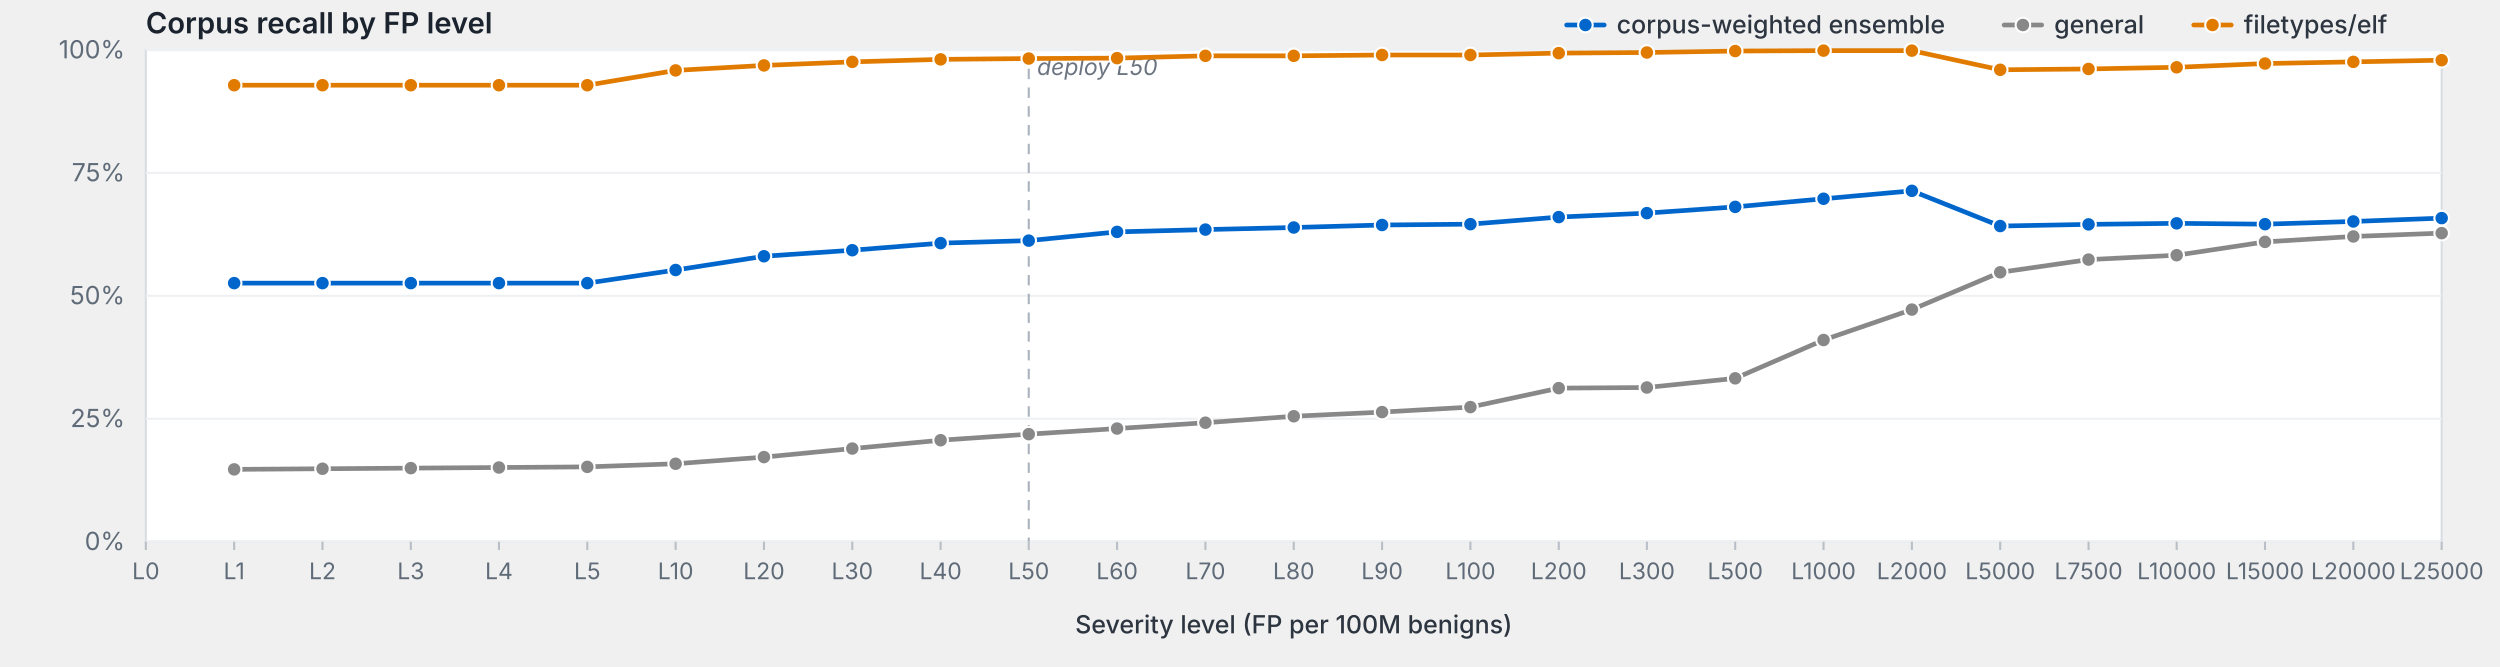
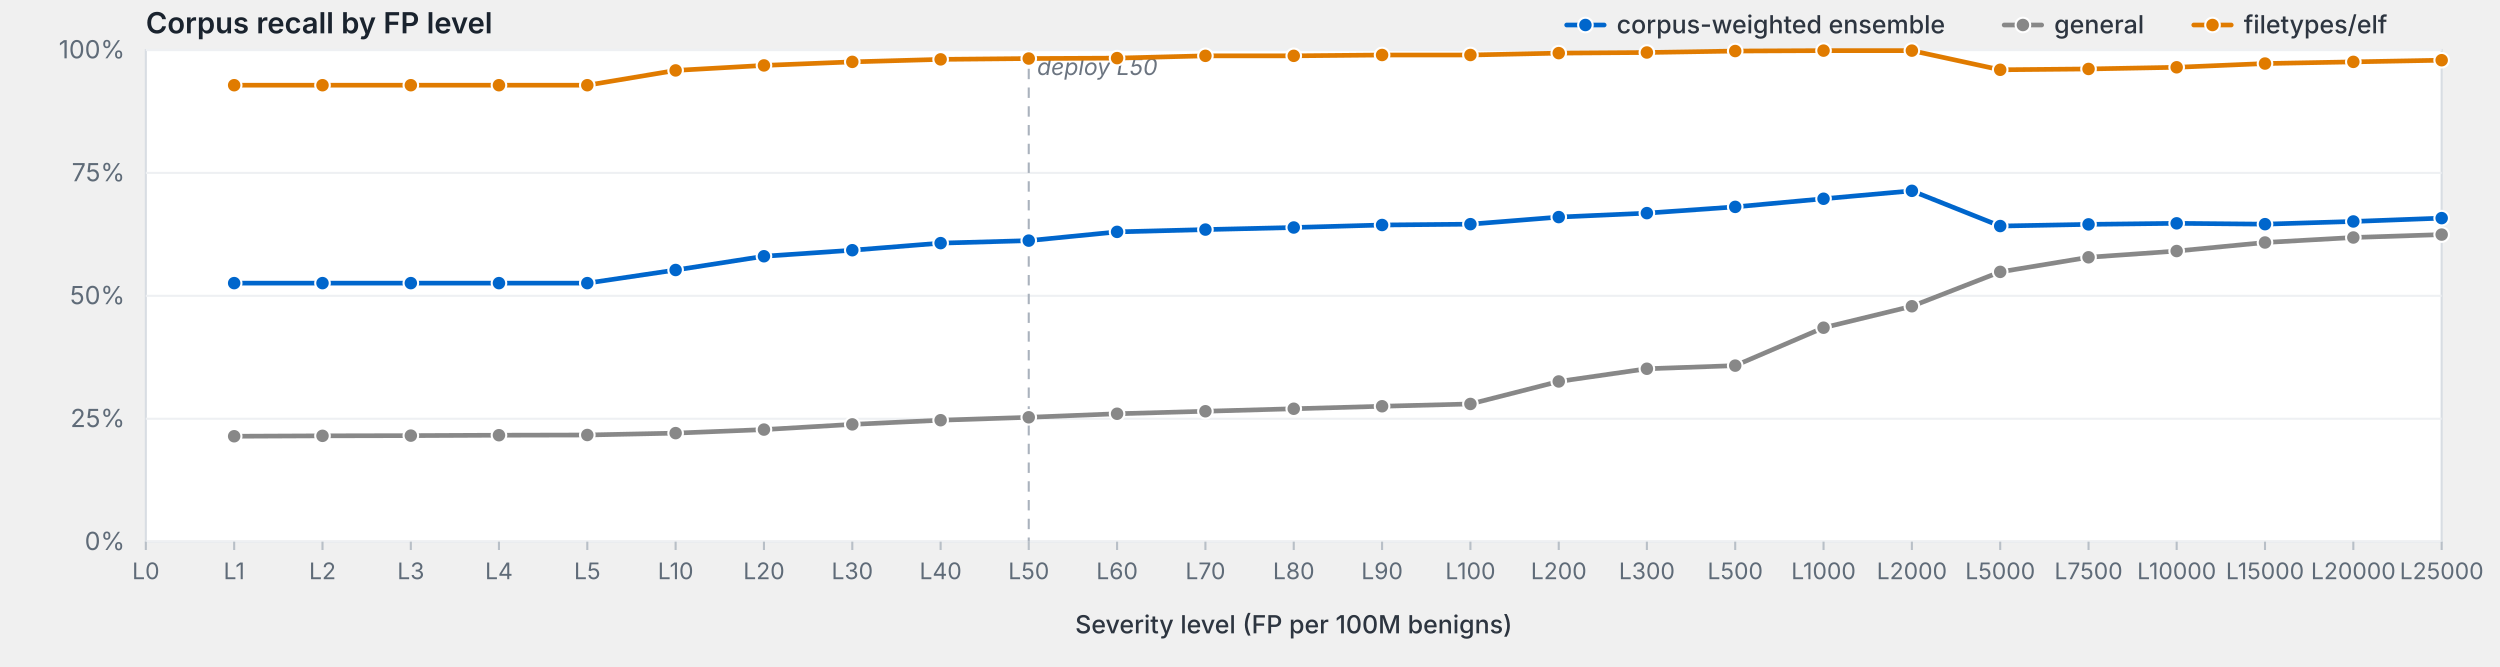
<svg xmlns="http://www.w3.org/2000/svg" viewBox="0 0 1200 320" width="1200" height="320" preserveAspectRatio="xMidYMid meet" role="img" aria-label="Corpus recall by FP level">
  <style>svg { background: #fdfdfd; }.frame { fill: #fff; stroke: #d8dde3; stroke-width: 1; }.grid { stroke: #eef0f3; stroke-width: 1; }.tick { stroke: #b8bfc7; stroke-width: 1; }.axis-label { fill: #5f6b78; font-family: -apple-system, BlinkMacSystemFont, "Segoe UI", system-ui, sans-serif; font-size: 12px; }.x-label { fill: #5f6b78; font-family: -apple-system, BlinkMacSystemFont, "Segoe UI", system-ui, sans-serif; font-size: 11px; }.axis-title { fill: #2d3540; font-family: -apple-system, BlinkMacSystemFont, "Segoe UI", system-ui, sans-serif; font-size: 12px; font-weight: 500; }.title { fill: #1a232e; font-family: -apple-system, BlinkMacSystemFont, "Segoe UI", system-ui, sans-serif; font-size: 14px; font-weight: 600; }.deploy-marker { stroke: #aab2bd; stroke-width: 1; stroke-dasharray: 5,4; }.deploy-label { fill: #6b7480; font-family: -apple-system, BlinkMacSystemFont, "Segoe UI", system-ui, sans-serif; font-size: 11px; font-style: italic; }.curve { fill: none; stroke-width: 2.25; stroke-linejoin: round; stroke-linecap: round; }.marker { stroke: #fff; stroke-width: 1; }.legend-text { fill: #2d3540; font-family: -apple-system, BlinkMacSystemFont, "Segoe UI", system-ui, sans-serif; font-size: 12px; font-weight: 500; }</style>
  <text class="title" x="70" y="16">Corpus recall by FP level</text>
  <rect class="frame" x="70" y="24" width="1102" height="236" />
  <line class="grid" x1="70" y1="260.0" x2="1172" y2="260.0" />
  <text class="axis-label" x="60" y="264.0" text-anchor="end">0%</text>
  <line class="grid" x1="70" y1="201.0" x2="1172" y2="201.0" />
  <text class="axis-label" x="60" y="205.0" text-anchor="end">25%</text>
  <line class="grid" x1="70" y1="142.0" x2="1172" y2="142.0" />
  <text class="axis-label" x="60" y="146.0" text-anchor="end">50%</text>
  <line class="grid" x1="70" y1="83.0" x2="1172" y2="83.0" />
  <text class="axis-label" x="60" y="87.0" text-anchor="end">75%</text>
  <line class="grid" x1="70" y1="24.0" x2="1172" y2="24.0" />
  <text class="axis-label" x="60" y="28.0" text-anchor="end">100%</text>
  <line class="deploy-marker" x1="493.8" y1="24" x2="493.8" y2="260" />
  <text class="deploy-label" x="497.8" y="36" text-anchor="start">deploy L50</text>
  <line class="tick" x1="70.0" y1="260" x2="70.0" y2="264" />
  <text class="x-label" x="70.0" y="278" text-anchor="middle">L0</text>
  <line class="tick" x1="112.4" y1="260" x2="112.4" y2="264" />
  <text class="x-label" x="112.4" y="278" text-anchor="middle">L1</text>
  <line class="tick" x1="154.8" y1="260" x2="154.8" y2="264" />
  <text class="x-label" x="154.8" y="278" text-anchor="middle">L2</text>
  <line class="tick" x1="197.2" y1="260" x2="197.2" y2="264" />
  <text class="x-label" x="197.2" y="278" text-anchor="middle">L3</text>
  <line class="tick" x1="239.5" y1="260" x2="239.5" y2="264" />
  <text class="x-label" x="239.5" y="278" text-anchor="middle">L4</text>
  <line class="tick" x1="281.9" y1="260" x2="281.9" y2="264" />
  <text class="x-label" x="281.9" y="278" text-anchor="middle">L5</text>
  <line class="tick" x1="324.3" y1="260" x2="324.3" y2="264" />
  <text class="x-label" x="324.3" y="278" text-anchor="middle">L10</text>
  <line class="tick" x1="366.7" y1="260" x2="366.7" y2="264" />
  <text class="x-label" x="366.7" y="278" text-anchor="middle">L20</text>
  <line class="tick" x1="409.1" y1="260" x2="409.1" y2="264" />
  <text class="x-label" x="409.1" y="278" text-anchor="middle">L30</text>
  <line class="tick" x1="451.5" y1="260" x2="451.5" y2="264" />
  <text class="x-label" x="451.5" y="278" text-anchor="middle">L40</text>
  <line class="tick" x1="493.8" y1="260" x2="493.8" y2="264" />
  <text class="x-label" x="493.8" y="278" text-anchor="middle">L50</text>
  <line class="tick" x1="536.2" y1="260" x2="536.2" y2="264" />
  <text class="x-label" x="536.2" y="278" text-anchor="middle">L60</text>
  <line class="tick" x1="578.6" y1="260" x2="578.6" y2="264" />
  <text class="x-label" x="578.6" y="278" text-anchor="middle">L70</text>
  <line class="tick" x1="621.0" y1="260" x2="621.0" y2="264" />
  <text class="x-label" x="621.0" y="278" text-anchor="middle">L80</text>
  <line class="tick" x1="663.4" y1="260" x2="663.4" y2="264" />
  <text class="x-label" x="663.4" y="278" text-anchor="middle">L90</text>
  <line class="tick" x1="705.8" y1="260" x2="705.8" y2="264" />
  <text class="x-label" x="705.8" y="278" text-anchor="middle">L100</text>
  <line class="tick" x1="748.2" y1="260" x2="748.2" y2="264" />
  <text class="x-label" x="748.2" y="278" text-anchor="middle">L200</text>
  <line class="tick" x1="790.5" y1="260" x2="790.5" y2="264" />
  <text class="x-label" x="790.5" y="278" text-anchor="middle">L300</text>
  <line class="tick" x1="832.9" y1="260" x2="832.9" y2="264" />
  <text class="x-label" x="832.9" y="278" text-anchor="middle">L500</text>
  <line class="tick" x1="875.3" y1="260" x2="875.3" y2="264" />
  <text class="x-label" x="875.3" y="278" text-anchor="middle">L1000</text>
  <line class="tick" x1="917.7" y1="260" x2="917.7" y2="264" />
  <text class="x-label" x="917.7" y="278" text-anchor="middle">L2000</text>
  <line class="tick" x1="960.1" y1="260" x2="960.1" y2="264" />
  <text class="x-label" x="960.1" y="278" text-anchor="middle">L5000</text>
  <line class="tick" x1="1002.5" y1="260" x2="1002.5" y2="264" />
  <text class="x-label" x="1002.5" y="278" text-anchor="middle">L7500</text>
  <line class="tick" x1="1044.8" y1="260" x2="1044.8" y2="264" />
  <text class="x-label" x="1044.8" y="278" text-anchor="middle">L10000</text>
  <line class="tick" x1="1087.2" y1="260" x2="1087.2" y2="264" />
  <text class="x-label" x="1087.2" y="278" text-anchor="middle">L15000</text>
  <line class="tick" x1="1129.6" y1="260" x2="1129.6" y2="264" />
  <text class="x-label" x="1129.6" y="278" text-anchor="middle">L20000</text>
  <line class="tick" x1="1172.0" y1="260" x2="1172.0" y2="264" />
  <text class="x-label" x="1172.0" y="278" text-anchor="middle">L25000</text>
  <text class="axis-title" x="621.0" y="304" text-anchor="middle">Severity level (FP per 100M benigns)</text>
  <path class="curve" d="M112.4,135.9 L154.8,135.9 L197.2,135.9 L239.5,135.9 L281.9,135.9 L324.3,129.6 L366.7,123.0 L409.1,120.1 L451.5,116.7 L493.8,115.5 L536.2,111.3 L578.6,110.2 L621.0,109.2 L663.4,108.0 L705.8,107.6 L748.2,104.2 L790.5,102.3 L832.9,99.3 L875.3,95.4 L917.7,91.6 L960.1,108.5 L1002.5,107.7 L1044.8,107.2 L1087.2,107.6 L1129.6,106.3 L1172.0,104.7" stroke="#06c" />
  <circle class="marker" cx="112.4" cy="135.9" r="3.5" fill="#06c" />
  <circle class="marker" cx="154.8" cy="135.9" r="3.5" fill="#06c" />
  <circle class="marker" cx="197.2" cy="135.9" r="3.5" fill="#06c" />
  <circle class="marker" cx="239.5" cy="135.9" r="3.5" fill="#06c" />
  <circle class="marker" cx="281.9" cy="135.9" r="3.5" fill="#06c" />
  <circle class="marker" cx="324.3" cy="129.6" r="3.5" fill="#06c" />
  <circle class="marker" cx="366.7" cy="123.0" r="3.5" fill="#06c" />
  <circle class="marker" cx="409.1" cy="120.1" r="3.5" fill="#06c" />
  <circle class="marker" cx="451.5" cy="116.7" r="3.5" fill="#06c" />
  <circle class="marker" cx="493.8" cy="115.5" r="3.5" fill="#06c" />
  <circle class="marker" cx="536.2" cy="111.3" r="3.5" fill="#06c" />
  <circle class="marker" cx="578.6" cy="110.2" r="3.5" fill="#06c" />
  <circle class="marker" cx="621.0" cy="109.2" r="3.5" fill="#06c" />
  <circle class="marker" cx="663.4" cy="108.0" r="3.5" fill="#06c" />
  <circle class="marker" cx="705.8" cy="107.6" r="3.5" fill="#06c" />
  <circle class="marker" cx="748.2" cy="104.2" r="3.5" fill="#06c" />
  <circle class="marker" cx="790.5" cy="102.3" r="3.5" fill="#06c" />
  <circle class="marker" cx="832.9" cy="99.3" r="3.5" fill="#06c" />
  <circle class="marker" cx="875.3" cy="95.4" r="3.5" fill="#06c" />
  <circle class="marker" cx="917.7" cy="91.6" r="3.5" fill="#06c" />
  <circle class="marker" cx="960.1" cy="108.5" r="3.5" fill="#06c" />
  <circle class="marker" cx="1002.5" cy="107.7" r="3.5" fill="#06c" />
  <circle class="marker" cx="1044.8" cy="107.2" r="3.5" fill="#06c" />
  <circle class="marker" cx="1087.2" cy="107.6" r="3.5" fill="#06c" />
  <circle class="marker" cx="1129.6" cy="106.3" r="3.5" fill="#06c" />
  <circle class="marker" cx="1172.0" cy="104.7" r="3.5" fill="#06c" />
-   <path class="curve" d="M112.4,225.3 L154.8,225.0 L197.2,224.7 L239.5,224.4 L281.9,224.1 L324.3,222.6 L366.7,219.4 L409.1,215.3 L451.5,211.3 L493.8,208.4 L536.2,205.7 L578.6,202.9 L621.0,199.8 L663.4,197.8 L705.8,195.4 L748.2,186.3 L790.5,186.0 L832.9,181.6 L875.3,163.2 L917.7,148.6 L960.1,130.7 L1002.5,124.6 L1044.8,122.5 L1087.2,116.1 L1129.6,113.5 L1172.0,111.9" stroke="#888" />
-   <circle class="marker" cx="112.4" cy="225.3" r="3.5" fill="#888" />
-   <circle class="marker" cx="154.8" cy="225.0" r="3.5" fill="#888" />
-   <circle class="marker" cx="197.2" cy="224.7" r="3.5" fill="#888" />
-   <circle class="marker" cx="239.5" cy="224.4" r="3.5" fill="#888" />
-   <circle class="marker" cx="281.9" cy="224.1" r="3.5" fill="#888" />
-   <circle class="marker" cx="324.3" cy="222.6" r="3.5" fill="#888" />
-   <circle class="marker" cx="366.7" cy="219.4" r="3.5" fill="#888" />
-   <circle class="marker" cx="409.1" cy="215.3" r="3.5" fill="#888" />
-   <circle class="marker" cx="451.5" cy="211.3" r="3.5" fill="#888" />
-   <circle class="marker" cx="493.8" cy="208.4" r="3.5" fill="#888" />
-   <circle class="marker" cx="536.2" cy="205.7" r="3.5" fill="#888" />
-   <circle class="marker" cx="578.6" cy="202.9" r="3.5" fill="#888" />
-   <circle class="marker" cx="621.0" cy="199.8" r="3.5" fill="#888" />
-   <circle class="marker" cx="663.4" cy="197.8" r="3.5" fill="#888" />
-   <circle class="marker" cx="705.8" cy="195.4" r="3.5" fill="#888" />
-   <circle class="marker" cx="748.2" cy="186.3" r="3.5" fill="#888" />
-   <circle class="marker" cx="790.5" cy="186.0" r="3.5" fill="#888" />
-   <circle class="marker" cx="832.9" cy="181.6" r="3.5" fill="#888" />
-   <circle class="marker" cx="875.3" cy="163.2" r="3.5" fill="#888" />
-   <circle class="marker" cx="917.7" cy="148.6" r="3.5" fill="#888" />
-   <circle class="marker" cx="960.1" cy="130.7" r="3.5" fill="#888" />
-   <circle class="marker" cx="1002.5" cy="124.6" r="3.5" fill="#888" />
-   <circle class="marker" cx="1044.8" cy="122.5" r="3.5" fill="#888" />
-   <circle class="marker" cx="1087.2" cy="116.1" r="3.5" fill="#888" />
-   <circle class="marker" cx="1129.6" cy="113.5" r="3.5" fill="#888" />
-   <circle class="marker" cx="1172.0" cy="111.9" r="3.5" fill="#888" />
+   <path class="curve" d="M112.4,209.4 L154.8,209.2 L197.2,209.1 L239.5,208.9 L281.9,208.8 L324.3,207.9 L366.7,206.2 L409.1,203.7 L451.5,201.7 L493.8,200.3 L536.2,198.6 L578.6,197.4 L621.0,196.2 L663.4,195.0 L705.8,193.9 L748.2,183.1 L790.5,177.0 L832.9,175.5 L875.3,157.3 L917.7,147.0 L960.1,130.5 L1002.5,123.5 L1044.8,120.5 L1087.2,116.4 L1129.6,114.0 L1172.0,112.6" stroke="#888" />
+   <circle class="marker" cx="112.4" cy="209.4" r="3.5" fill="#888" />
+   <circle class="marker" cx="154.8" cy="209.2" r="3.5" fill="#888" />
+   <circle class="marker" cx="197.2" cy="209.1" r="3.5" fill="#888" />
+   <circle class="marker" cx="239.5" cy="208.9" r="3.5" fill="#888" />
+   <circle class="marker" cx="281.9" cy="208.8" r="3.5" fill="#888" />
+   <circle class="marker" cx="324.3" cy="207.9" r="3.5" fill="#888" />
+   <circle class="marker" cx="366.7" cy="206.2" r="3.5" fill="#888" />
+   <circle class="marker" cx="409.1" cy="203.7" r="3.5" fill="#888" />
+   <circle class="marker" cx="451.5" cy="201.7" r="3.5" fill="#888" />
+   <circle class="marker" cx="493.8" cy="200.3" r="3.5" fill="#888" />
+   <circle class="marker" cx="536.2" cy="198.6" r="3.5" fill="#888" />
+   <circle class="marker" cx="578.6" cy="197.4" r="3.5" fill="#888" />
+   <circle class="marker" cx="621.0" cy="196.2" r="3.5" fill="#888" />
+   <circle class="marker" cx="663.4" cy="195.0" r="3.5" fill="#888" />
+   <circle class="marker" cx="705.8" cy="193.9" r="3.5" fill="#888" />
+   <circle class="marker" cx="748.2" cy="183.1" r="3.5" fill="#888" />
+   <circle class="marker" cx="790.5" cy="177.0" r="3.5" fill="#888" />
+   <circle class="marker" cx="832.9" cy="175.5" r="3.5" fill="#888" />
+   <circle class="marker" cx="875.3" cy="157.3" r="3.5" fill="#888" />
+   <circle class="marker" cx="917.7" cy="147.0" r="3.5" fill="#888" />
+   <circle class="marker" cx="960.1" cy="130.5" r="3.5" fill="#888" />
+   <circle class="marker" cx="1002.5" cy="123.5" r="3.5" fill="#888" />
+   <circle class="marker" cx="1044.8" cy="120.5" r="3.5" fill="#888" />
+   <circle class="marker" cx="1087.2" cy="116.4" r="3.5" fill="#888" />
+   <circle class="marker" cx="1129.6" cy="114.0" r="3.5" fill="#888" />
+   <circle class="marker" cx="1172.0" cy="112.6" r="3.5" fill="#888" />
  <path class="curve" d="M112.4,40.9 L154.8,40.9 L197.2,40.9 L239.5,40.9 L281.9,40.9 L324.3,33.8 L366.7,31.4 L409.1,29.7 L451.5,28.5 L493.8,28.1 L536.2,27.9 L578.6,26.8 L621.0,26.8 L663.4,26.4 L705.8,26.4 L748.2,25.5 L790.5,25.2 L832.9,24.5 L875.3,24.3 L917.7,24.3 L960.1,33.5 L1002.5,33.1 L1044.8,32.3 L1087.2,30.5 L1129.6,29.7 L1172.0,28.9" stroke="#e07b00" />
  <circle class="marker" cx="112.4" cy="40.9" r="3.5" fill="#e07b00" />
  <circle class="marker" cx="154.8" cy="40.9" r="3.5" fill="#e07b00" />
  <circle class="marker" cx="197.2" cy="40.9" r="3.5" fill="#e07b00" />
  <circle class="marker" cx="239.5" cy="40.9" r="3.5" fill="#e07b00" />
  <circle class="marker" cx="281.9" cy="40.9" r="3.5" fill="#e07b00" />
  <circle class="marker" cx="324.3" cy="33.8" r="3.5" fill="#e07b00" />
  <circle class="marker" cx="366.7" cy="31.4" r="3.5" fill="#e07b00" />
  <circle class="marker" cx="409.1" cy="29.7" r="3.5" fill="#e07b00" />
  <circle class="marker" cx="451.5" cy="28.5" r="3.5" fill="#e07b00" />
  <circle class="marker" cx="493.8" cy="28.1" r="3.5" fill="#e07b00" />
  <circle class="marker" cx="536.2" cy="27.9" r="3.5" fill="#e07b00" />
  <circle class="marker" cx="578.6" cy="26.8" r="3.5" fill="#e07b00" />
  <circle class="marker" cx="621.0" cy="26.8" r="3.5" fill="#e07b00" />
  <circle class="marker" cx="663.4" cy="26.4" r="3.5" fill="#e07b00" />
  <circle class="marker" cx="705.8" cy="26.4" r="3.5" fill="#e07b00" />
  <circle class="marker" cx="748.2" cy="25.5" r="3.5" fill="#e07b00" />
  <circle class="marker" cx="790.5" cy="25.2" r="3.5" fill="#e07b00" />
  <circle class="marker" cx="832.9" cy="24.5" r="3.5" fill="#e07b00" />
  <circle class="marker" cx="875.3" cy="24.3" r="3.5" fill="#e07b00" />
  <circle class="marker" cx="917.7" cy="24.3" r="3.5" fill="#e07b00" />
  <circle class="marker" cx="960.1" cy="33.5" r="3.5" fill="#e07b00" />
  <circle class="marker" cx="1002.5" cy="33.1" r="3.5" fill="#e07b00" />
  <circle class="marker" cx="1044.8" cy="32.3" r="3.5" fill="#e07b00" />
  <circle class="marker" cx="1087.2" cy="30.5" r="3.5" fill="#e07b00" />
  <circle class="marker" cx="1129.6" cy="29.7" r="3.5" fill="#e07b00" />
  <circle class="marker" cx="1172.0" cy="28.9" r="3.5" fill="#e07b00" />
  <line x1="1053.0" y1="12.0" x2="1071.0" y2="12.0" stroke="#e07b00" stroke-width="2.25" stroke-linecap="round" />
  <circle cx="1062.0" cy="12.0" r="3.5" fill="#e07b00" stroke="#fff" stroke-width="1" />
  <text class="legend-text" x="1077.0" y="16.0">filetypes/elf</text>
  <line x1="962.0" y1="12.0" x2="980.0" y2="12.0" stroke="#888" stroke-width="2.25" stroke-linecap="round" />
  <circle cx="971.0" cy="12.0" r="3.5" fill="#888" stroke="#fff" stroke-width="1" />
  <text class="legend-text" x="986.0" y="16.0">general</text>
  <line x1="752.0" y1="12.0" x2="770.0" y2="12.0" stroke="#06c" stroke-width="2.25" stroke-linecap="round" />
  <circle cx="761.0" cy="12.0" r="3.5" fill="#06c" stroke="#fff" stroke-width="1" />
  <text class="legend-text" x="776.0" y="16.0">corpus-weighted ensemble</text>
</svg>
